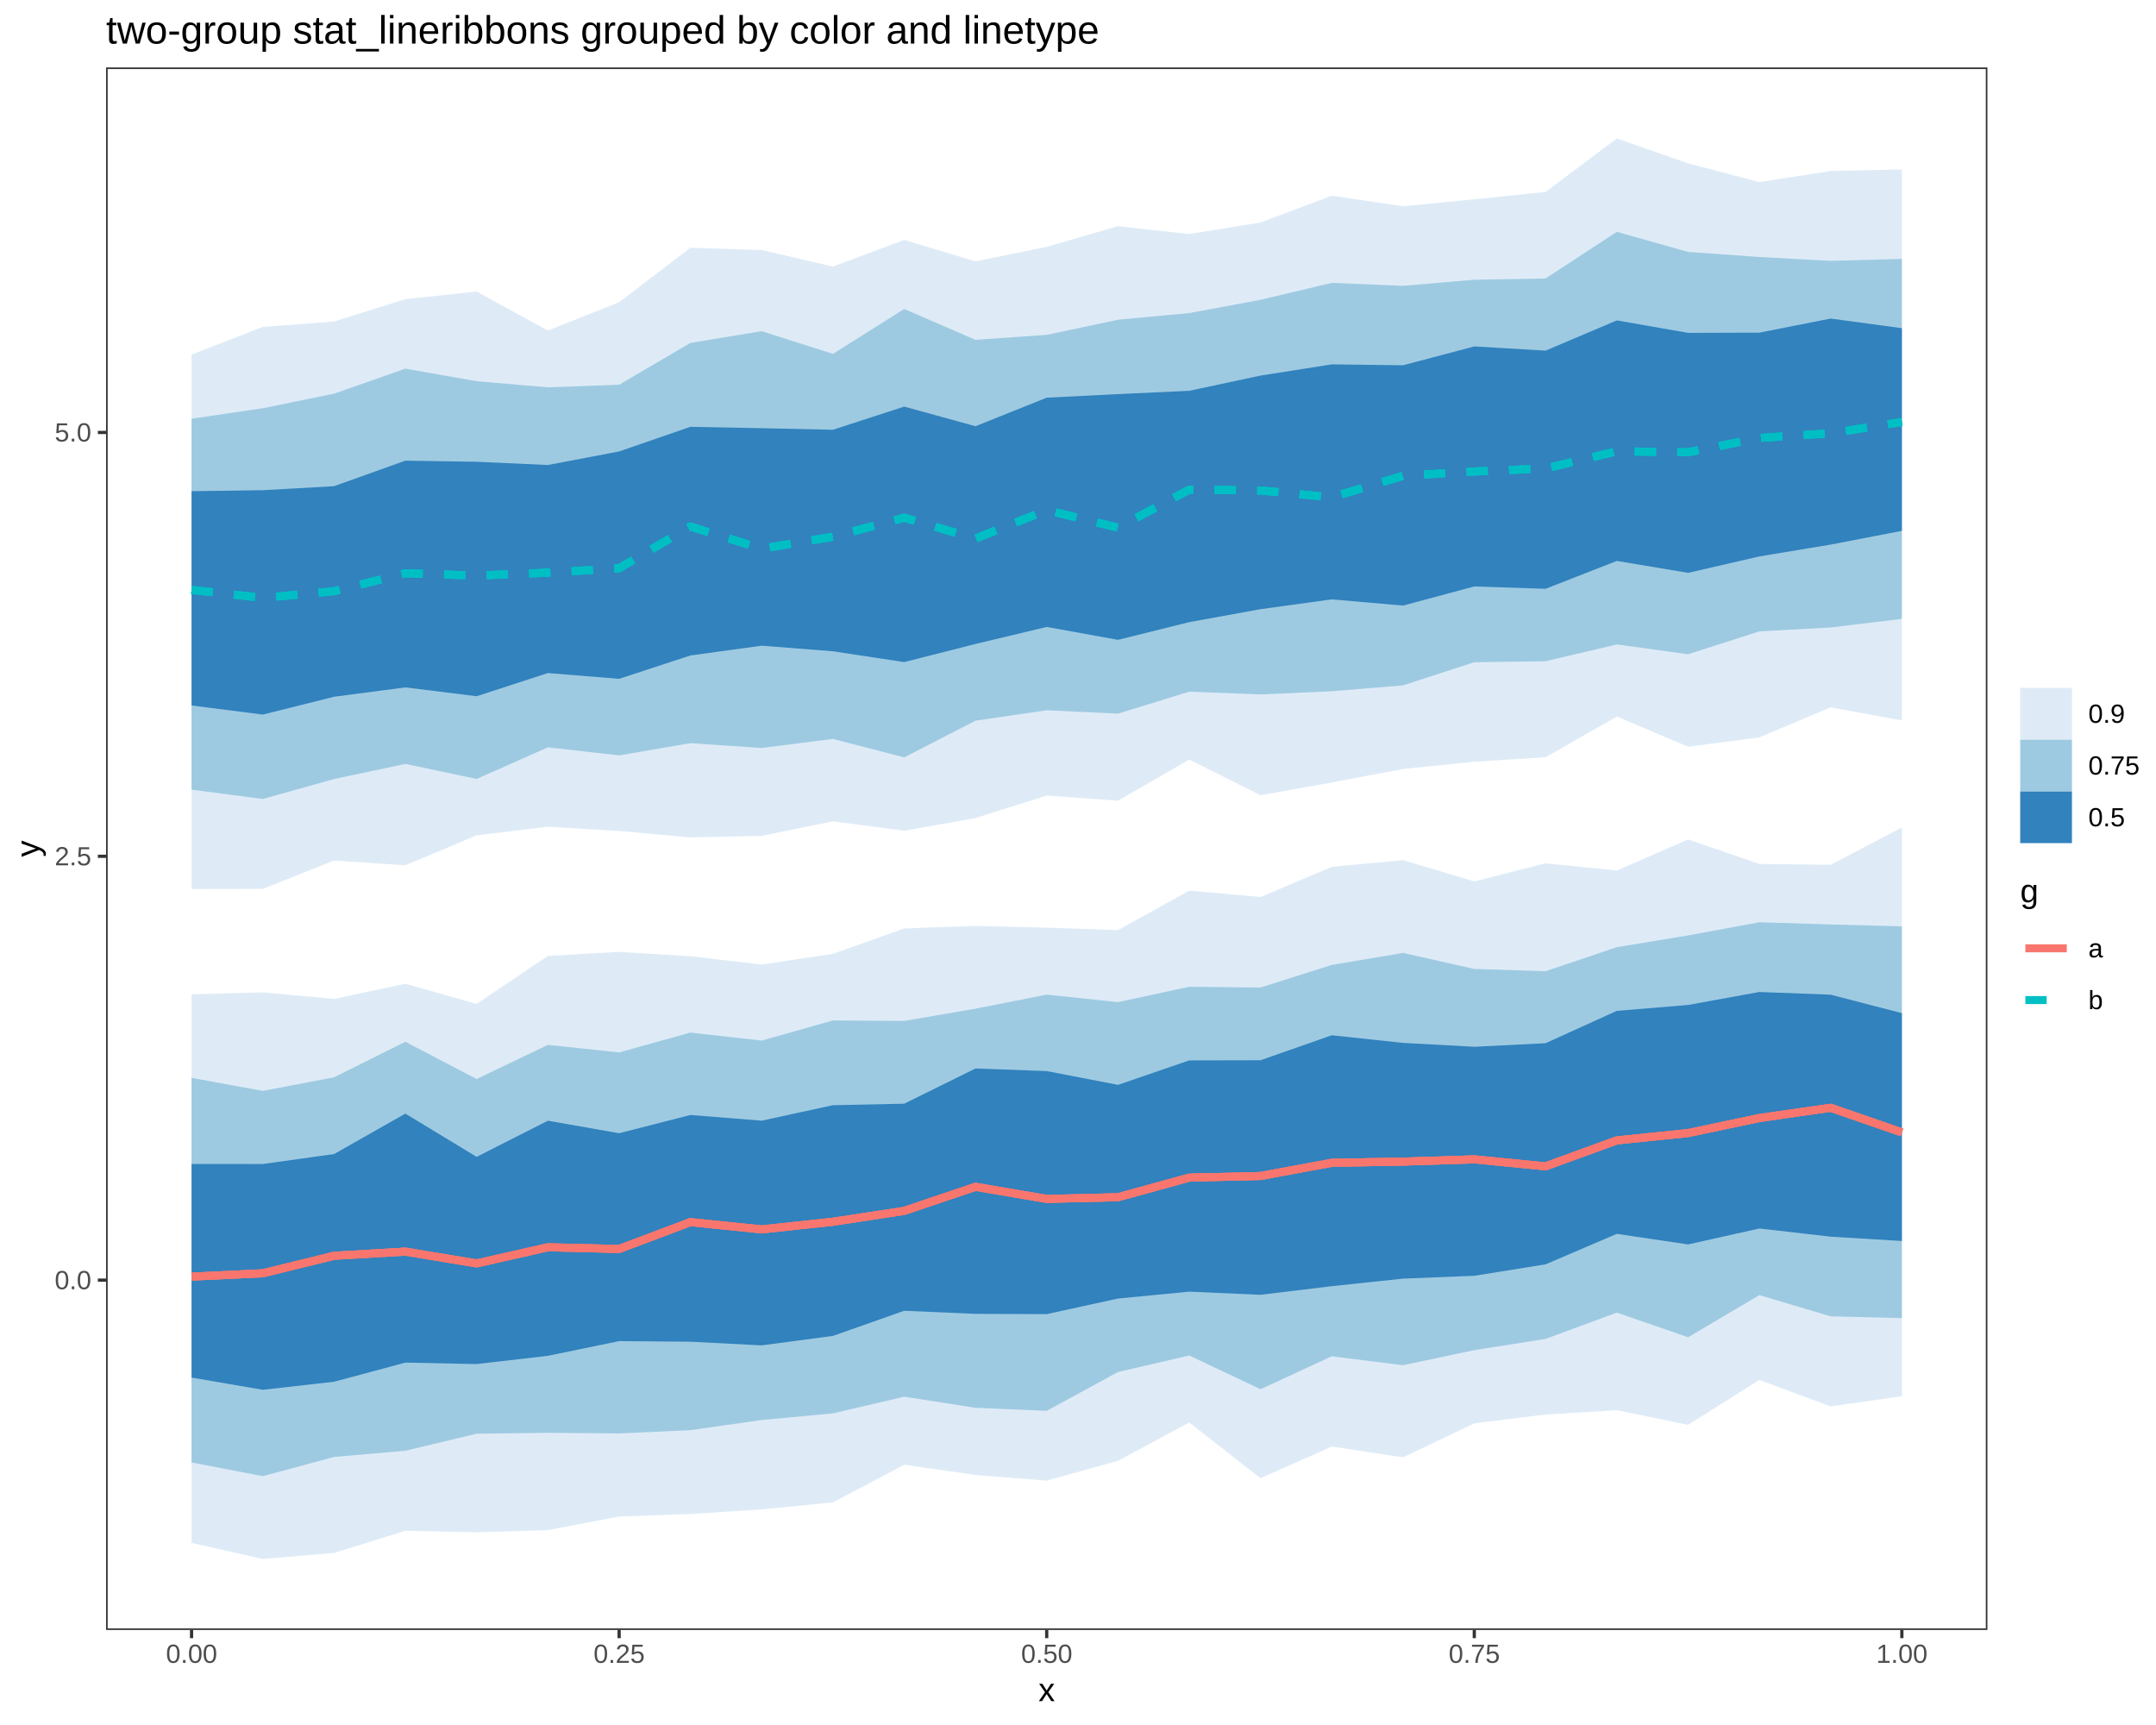
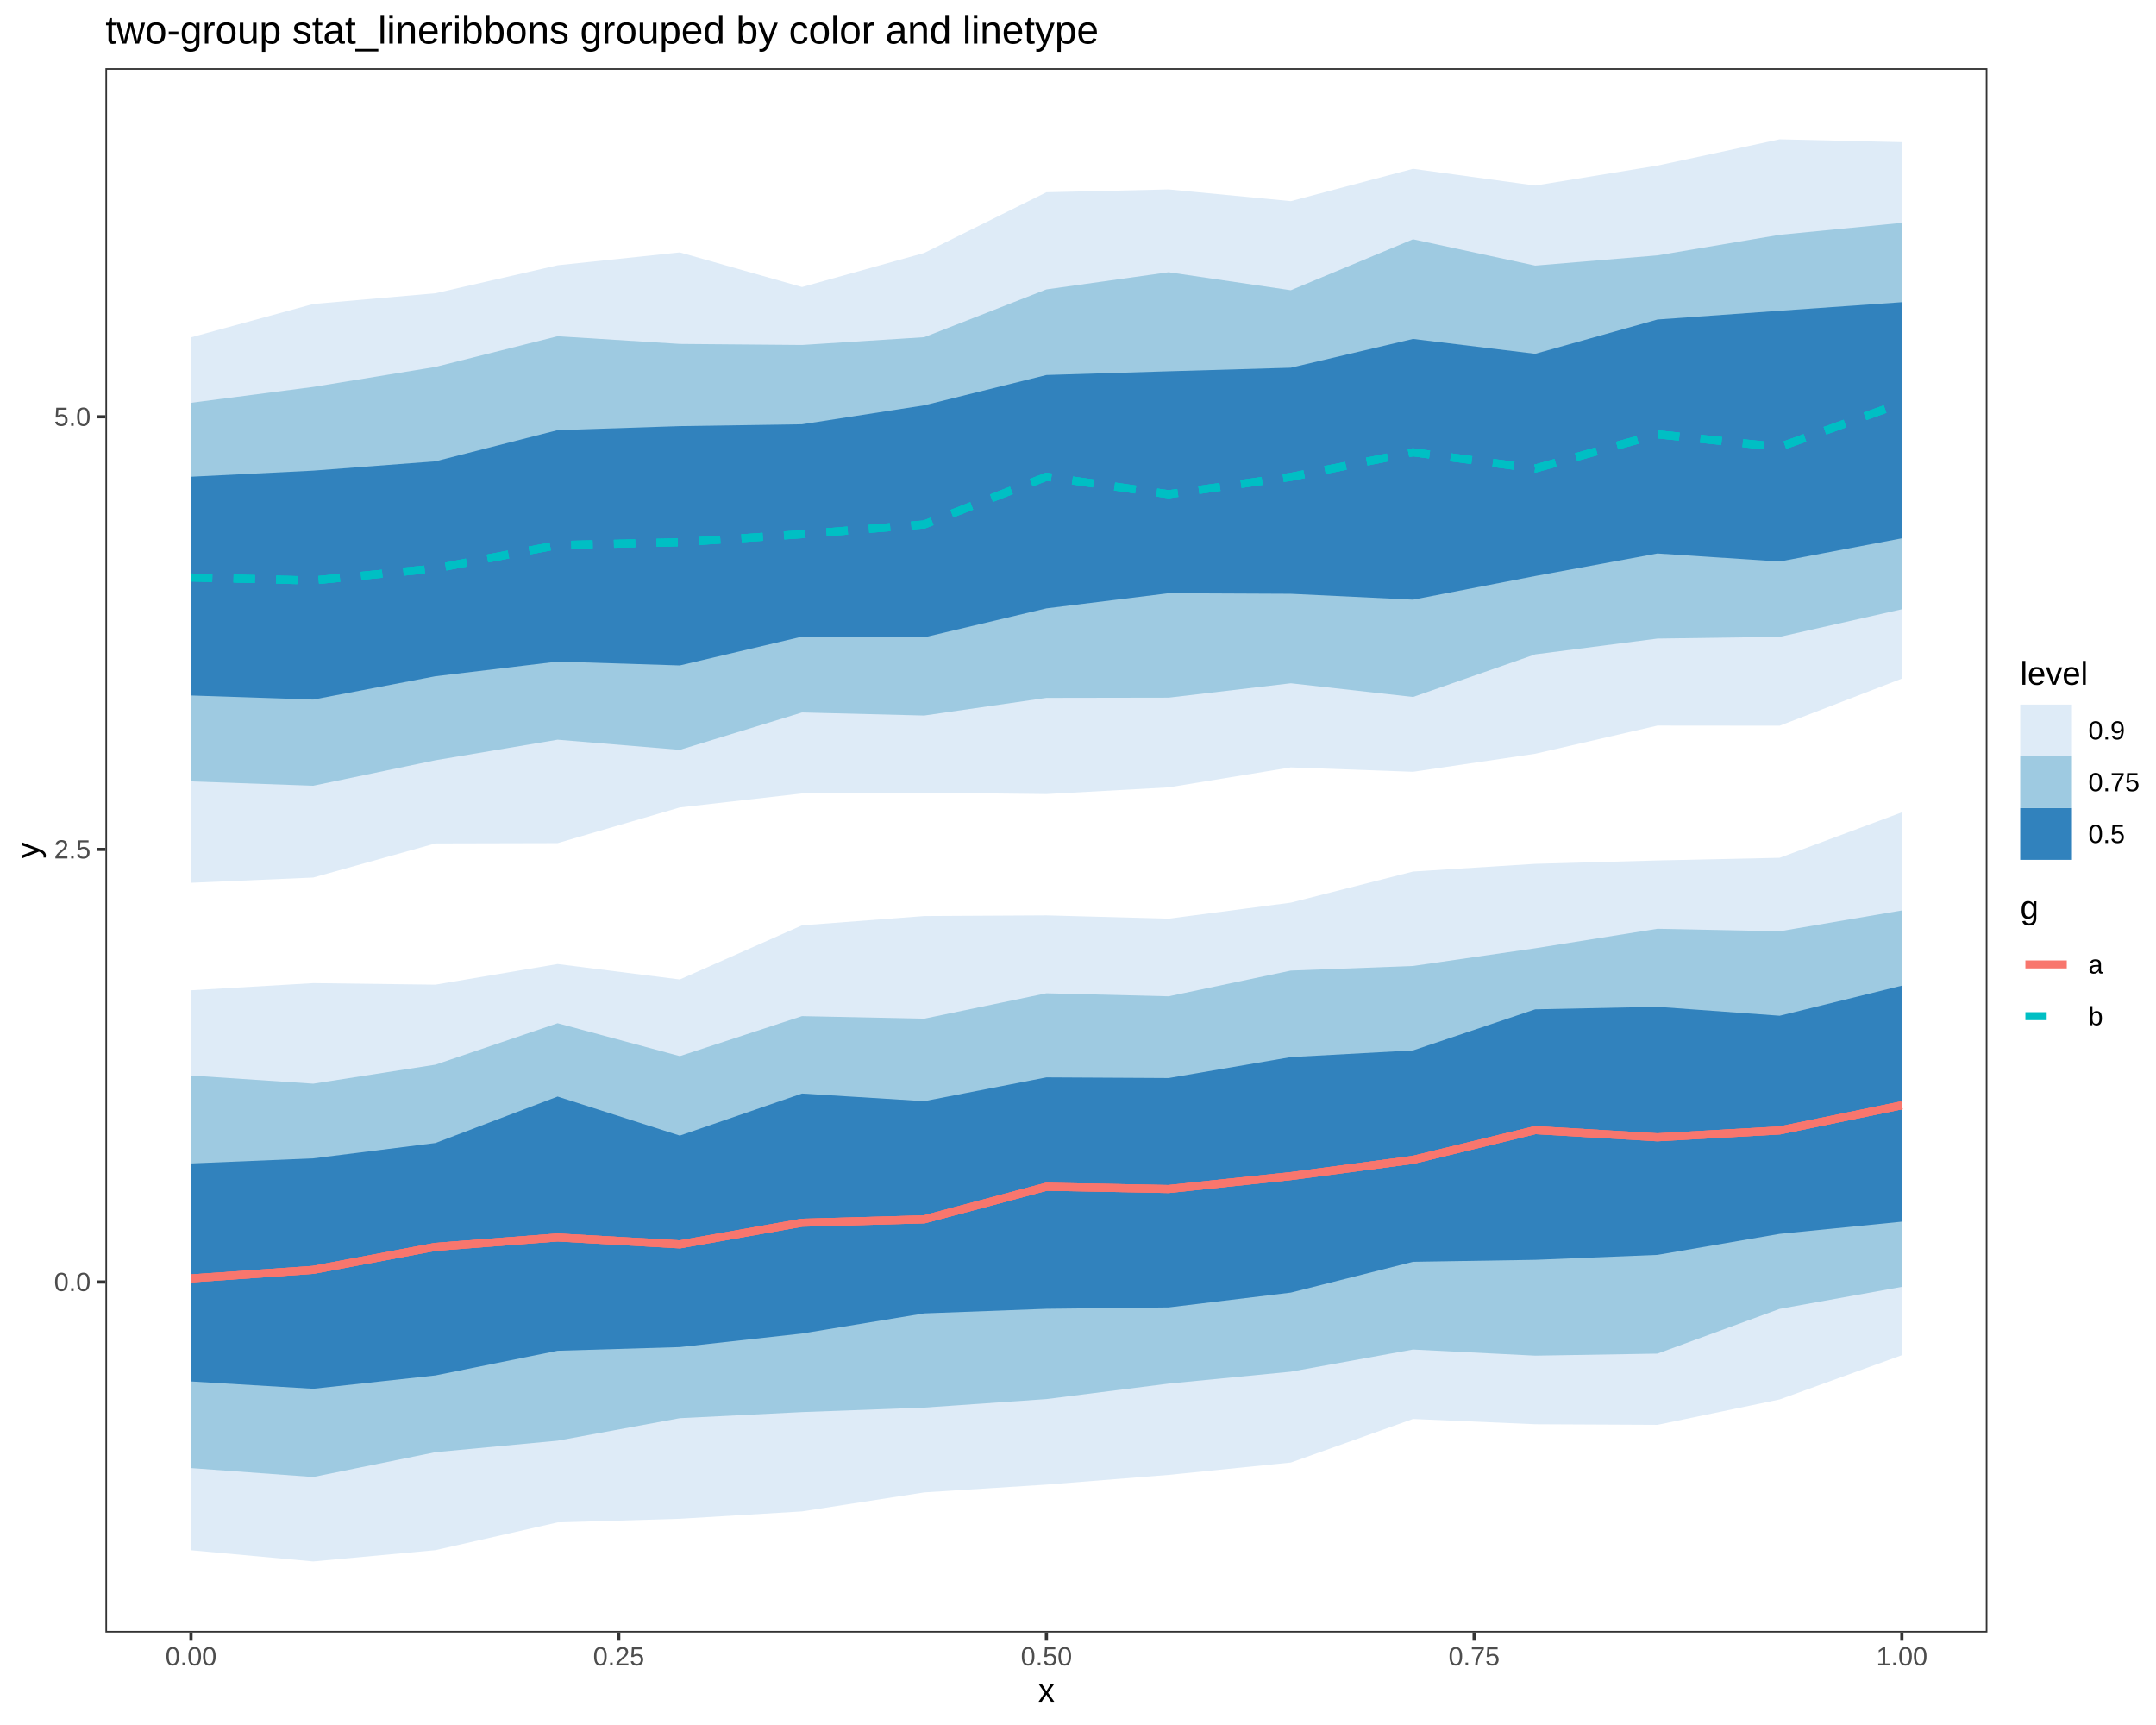
<svg xmlns="http://www.w3.org/2000/svg" viewBox="0 0 720.00 576.00">
  <defs>
    <style type="text/css">
    line, polyline, polygon, path, rect, circle {
      fill: none;
      stroke: #000000;
      stroke-linecap: round;
      stroke-linejoin: round;
      stroke-miterlimit: 10.00;
    }
  </style>
  </defs>
  <rect width="100%" height="100%" style="stroke: none; fill: #FFFFFF;" />
  <rect x="0.00" y="0.00" width="720.00" height="576.00" style="stroke-width: 1.07; stroke: #FFFFFF; fill: #FFFFFF;" />
  <defs>
-     <clipPath id="cpMzUuNDJ8NjYzLjY5fDU0NC4yN3wyMi41Mg==">
-       <rect x="35.42" y="22.52" width="628.28" height="521.75" />
+     <clipPath id="cpMzUuMjF8NjYzLjY5fDU0NS4xM3wyMi43Nw==">
+       <rect x="35.21" y="22.77" width="628.48" height="522.36" />
    </clipPath>
  </defs>
-   <rect x="35.42" y="22.52" width="628.28" height="521.75" style="stroke-width: 1.07; stroke: none; fill: #FFFFFF;" clip-path="url(#cpMzUuNDJ8NjYzLjY5fDU0NC4yN3wyMi41Mg==)" />
-   <polygon points="63.97,118.40 87.77,109.17 111.57,107.36 135.37,99.89 159.17,97.36 182.97,110.37 206.76,100.90 230.56,82.73 254.36,83.48 278.16,89.01 301.96,80.11 325.76,87.28 349.55,82.43 373.35,75.52 397.15,78.14 420.95,74.30 444.75,65.35 468.55,68.88 492.34,66.53 516.14,64.09 539.94,46.24 563.74,54.54 587.54,60.81 611.34,57.10 635.13,56.58 635.13,240.56 611.34,236.20 587.54,246.23 563.74,249.35 539.94,239.25 516.14,252.86 492.34,254.35 468.55,256.78 444.75,261.28 420.95,265.54 397.15,253.64 373.35,267.37 349.55,265.64 325.76,273.17 301.96,277.39 278.16,274.25 254.36,279.10 230.56,279.62 206.76,277.49 182.97,276.05 159.17,278.93 135.37,288.93 111.57,287.34 87.77,296.81 63.97,296.85 " style="stroke-width: nan; stroke: none; stroke-dasharray: 2.00,2.00; fill: #DEEBF7;" clip-path="url(#cpMzUuNDJ8NjYzLjY5fDU0NC4yN3wyMi41Mg==)" />
-   <polygon points="63.97,332.02 87.77,331.36 111.57,333.55 135.37,328.48 159.17,335.22 182.97,319.19 206.76,317.84 230.56,319.30 254.36,322.07 278.16,318.50 301.96,310.02 325.76,309.17 349.55,309.75 373.35,310.57 397.15,297.39 420.95,299.53 444.75,289.45 468.55,287.20 492.34,294.32 516.14,288.27 539.94,290.67 563.74,280.31 587.54,288.49 611.34,288.77 635.13,276.31 635.13,466.20 611.34,469.62 587.54,460.77 563.74,475.76 539.94,470.89 516.14,472.32 492.34,475.28 468.55,486.62 444.75,483.03 420.95,493.60 397.15,474.98 373.35,487.78 349.55,494.40 325.76,492.52 301.96,489.10 278.16,501.67 254.36,504.02 230.56,505.53 206.76,506.39 182.97,510.92 159.17,511.65 135.37,511.15 111.57,518.54 87.77,520.56 63.97,515.20 " style="stroke-width: nan; stroke: none; fill: #DEEBF7;" clip-path="url(#cpMzUuNDJ8NjYzLjY5fDU0NC4yN3wyMi41Mg==)" />
-   <polygon points="63.97,139.82 87.77,136.31 111.57,131.45 135.37,123.09 159.17,127.29 182.97,129.33 206.76,128.46 230.56,114.51 254.36,110.58 278.16,118.15 301.96,103.17 325.76,113.47 349.55,111.81 373.35,106.76 397.15,104.54 420.95,100.11 444.75,94.45 468.55,95.44 492.34,93.41 516.14,92.99 539.94,77.41 563.74,84.12 587.54,85.81 611.34,87.10 635.13,86.44 635.13,206.65 611.34,209.53 587.54,210.82 563.74,218.47 539.94,215.19 516.14,220.80 492.34,221.12 468.55,228.86 444.75,230.82 420.95,231.88 397.15,230.96 373.35,238.30 349.55,237.17 325.76,240.65 301.96,252.90 278.16,246.74 254.36,249.76 230.56,248.15 206.76,252.24 182.97,249.55 159.17,260.10 135.37,255.08 111.57,260.13 87.77,266.79 63.97,263.68 " style="stroke-width: nan; stroke: none; stroke-dasharray: 2.00,2.00; fill: #9ECAE1;" clip-path="url(#cpMzUuNDJ8NjYzLjY5fDU0NC4yN3wyMi41Mg==)" />
-   <polygon points="63.97,359.91 87.77,364.26 111.57,359.72 135.37,347.85 159.17,360.30 182.97,348.90 206.76,351.41 230.56,344.79 254.36,347.46 278.16,340.74 301.96,340.90 325.76,336.81 349.55,332.11 373.35,334.62 397.15,329.49 420.95,329.74 444.75,322.20 468.55,318.19 492.34,323.54 516.14,324.30 539.94,316.27 563.74,312.35 587.54,307.95 611.34,308.68 635.13,309.33 635.13,440.14 611.34,439.54 587.54,432.46 563.74,446.53 539.94,438.30 516.14,447.09 492.34,450.83 468.55,455.86 444.75,452.89 420.95,463.88 397.15,452.62 373.35,458.14 349.55,471.10 325.76,470.08 301.96,466.38 278.16,471.95 254.36,474.16 230.56,477.55 206.76,478.64 182.97,478.43 159.17,478.74 135.37,484.42 111.57,486.49 87.77,492.92 63.97,488.33 " style="stroke-width: nan; stroke: none; fill: #9ECAE1;" clip-path="url(#cpMzUuNDJ8NjYzLjY5fDU0NC4yN3wyMi41Mg==)" />
-   <polygon points="63.97,388.66 87.77,388.68 111.57,385.35 135.37,371.85 159.17,386.29 182.97,374.22 206.76,378.40 230.56,372.31 254.36,374.21 278.16,369.04 301.96,368.54 325.76,356.78 349.55,357.65 373.35,362.25 397.15,354.08 420.95,354.03 444.75,345.69 468.55,348.24 492.34,349.53 516.14,348.34 539.94,337.54 563.74,335.57 587.54,331.24 611.34,332.14 635.13,338.30 635.13,414.38 611.34,412.94 587.54,410.21 563.74,415.53 539.94,412.00 516.14,422.18 492.34,426.00 468.55,426.95 444.75,429.47 420.95,432.35 397.15,431.30 373.35,433.60 349.55,438.80 325.76,438.72 301.96,437.68 278.16,446.08 254.36,449.24 230.56,448.01 206.76,447.82 182.97,452.72 159.17,455.48 135.37,454.99 111.57,461.38 87.77,464.07 63.97,459.99 " style="stroke-width: nan; stroke: none; fill: #3182BD;" clip-path="url(#cpMzUuNDJ8NjYzLjY5fDU0NC4yN3wyMi41Mg==)" />
-   <polygon points="63.97,164.01 87.77,163.69 111.57,162.34 135.37,153.82 159.17,154.19 182.97,155.27 206.76,150.75 230.56,142.52 254.36,142.98 278.16,143.50 301.96,135.77 325.76,142.32 349.55,132.79 373.35,131.60 397.15,130.49 420.95,125.41 444.75,121.67 468.55,121.97 492.34,115.68 516.14,117.08 539.94,106.99 563.74,111.15 587.54,111.08 611.34,106.37 635.13,109.59 635.13,177.26 611.34,181.85 587.54,185.80 563.74,191.28 539.94,187.30 516.14,196.61 492.34,195.82 468.55,202.21 444.75,200.14 420.95,203.41 397.15,207.74 373.35,213.65 349.55,209.34 325.76,215.03 301.96,221.08 278.16,217.47 254.36,215.60 230.56,218.87 206.76,226.67 182.97,224.74 159.17,232.48 135.37,229.53 111.57,232.65 87.77,238.60 63.97,235.57 " style="stroke-width: nan; stroke: none; stroke-dasharray: 2.00,2.00; fill: #3182BD;" clip-path="url(#cpMzUuNDJ8NjYzLjY5fDU0NC4yN3wyMi41Mg==)" />
-   <polyline points="63.97,196.97 87.77,199.64 111.57,197.41 135.37,191.42 159.17,192.19 182.97,191.23 206.76,189.74 230.56,175.82 254.36,183.21 278.16,179.22 301.96,172.86 325.76,179.85 349.55,170.35 373.35,176.19 397.15,163.50 420.95,163.79 444.75,166.05 468.55,158.88 492.34,157.44 516.14,156.44 539.94,150.69 563.74,151.03 587.54,146.24 611.34,144.69 635.13,140.91 " style="stroke-width: 2.67; stroke: #00BFC4; stroke-dasharray: 7.11,7.11; stroke-linecap: butt;" clip-path="url(#cpMzUuNDJ8NjYzLjY5fDU0NC4yN3wyMi41Mg==)" />
-   <polyline points="63.97,426.28 87.77,425.16 111.57,419.32 135.37,417.93 159.17,421.87 182.97,416.48 206.76,417.05 230.56,408.08 254.36,410.51 278.16,407.96 301.96,404.33 325.76,396.29 349.55,400.33 373.35,399.77 397.15,393.23 420.95,392.68 444.75,388.28 468.55,387.87 492.34,387.12 516.14,389.46 539.94,380.79 563.74,378.35 587.54,373.32 611.34,369.90 635.13,378.13 " style="stroke-width: 2.67; stroke: #F8766D; stroke-linecap: butt;" clip-path="url(#cpMzUuNDJ8NjYzLjY5fDU0NC4yN3wyMi41Mg==)" />
-   <polyline points="63.97,196.97 87.77,199.64 111.57,197.41 135.37,191.42 159.17,192.19 182.97,191.23 206.76,189.74 230.56,175.82 254.36,183.21 278.16,179.22 301.96,172.86 325.76,179.85 349.55,170.35 373.35,176.19 397.15,163.50 420.95,163.79 444.75,166.05 468.55,158.88 492.34,157.44 516.14,156.44 539.94,150.69 563.74,151.03 587.54,146.24 611.34,144.69 635.13,140.91 " style="stroke-width: 2.67; stroke: #00BFC4; stroke-dasharray: 7.11,7.11; stroke-linecap: butt;" clip-path="url(#cpMzUuNDJ8NjYzLjY5fDU0NC4yN3wyMi41Mg==)" />
-   <polyline points="63.97,426.28 87.77,425.16 111.57,419.32 135.37,417.93 159.17,421.87 182.97,416.48 206.76,417.05 230.56,408.08 254.36,410.51 278.16,407.96 301.96,404.33 325.76,396.29 349.55,400.33 373.35,399.77 397.15,393.23 420.95,392.68 444.75,388.28 468.55,387.87 492.34,387.12 516.14,389.46 539.94,380.79 563.74,378.35 587.54,373.32 611.34,369.90 635.13,378.13 " style="stroke-width: 2.67; stroke: #F8766D; stroke-linecap: butt;" clip-path="url(#cpMzUuNDJ8NjYzLjY5fDU0NC4yN3wyMi41Mg==)" />
-   <polyline points="63.97,196.97 87.77,199.64 111.57,197.41 135.37,191.42 159.17,192.19 182.97,191.23 206.76,189.74 230.56,175.82 254.36,183.21 278.16,179.22 301.96,172.86 325.76,179.85 349.55,170.35 373.35,176.19 397.15,163.50 420.95,163.79 444.75,166.05 468.55,158.88 492.34,157.44 516.14,156.44 539.94,150.69 563.74,151.03 587.54,146.24 611.34,144.69 635.13,140.91 " style="stroke-width: 2.67; stroke: #00BFC4; stroke-dasharray: 7.11,7.11; stroke-linecap: butt;" clip-path="url(#cpMzUuNDJ8NjYzLjY5fDU0NC4yN3wyMi41Mg==)" />
-   <polyline points="63.97,426.28 87.77,425.16 111.57,419.32 135.37,417.93 159.17,421.87 182.97,416.48 206.76,417.05 230.56,408.08 254.36,410.51 278.16,407.96 301.96,404.33 325.76,396.29 349.55,400.33 373.35,399.77 397.15,393.23 420.95,392.68 444.75,388.28 468.55,387.87 492.34,387.12 516.14,389.46 539.94,380.79 563.74,378.35 587.54,373.32 611.34,369.90 635.13,378.13 " style="stroke-width: 2.67; stroke: #F8766D; stroke-linecap: butt;" clip-path="url(#cpMzUuNDJ8NjYzLjY5fDU0NC4yN3wyMi41Mg==)" />
-   <rect x="35.42" y="22.52" width="628.28" height="521.75" style="stroke-width: 1.07; stroke: #333333;" clip-path="url(#cpMzUuNDJ8NjYzLjY5fDU0NC4yN3wyMi41Mg==)" />
+   <rect x="35.21" y="22.77" width="628.48" height="522.36" style="stroke-width: 1.07; stroke: none; fill: #FFFFFF;" clip-path="url(#cpMzUuMjF8NjYzLjY5fDU0NS4xM3wyMi43Nw==)" />
+   <polygon points="63.78,112.64 104.59,101.50 145.40,97.92 186.21,88.58 227.02,84.28 267.83,95.84 308.64,84.46 349.45,64.19 390.26,63.24 431.07,67.16 471.88,56.36 512.69,61.95 553.50,55.29 594.32,46.52 635.13,47.47 635.13,226.60 594.32,242.33 553.50,242.29 512.69,251.69 471.88,257.71 431.07,256.24 390.26,262.91 349.45,265.15 308.64,264.69 267.83,264.95 227.02,269.61 186.21,281.53 145.40,281.63 104.59,293.02 63.78,294.78 " style="stroke-width: nan; stroke: none; stroke-dasharray: 2.00,2.00; fill: #DEEBF7;" clip-path="url(#cpMzUuMjF8NjYzLjY5fDU0NS4xM3wyMi43Nw==)" />
+   <polygon points="63.78,330.67 104.59,328.28 145.40,328.79 186.21,321.90 227.02,327.06 267.83,308.98 308.64,305.88 349.45,305.65 390.26,306.76 431.07,301.40 471.88,291.02 512.69,288.44 553.50,287.31 594.32,286.43 635.13,271.25 635.13,452.51 594.32,467.29 553.50,475.77 512.69,475.57 471.88,473.81 431.07,488.36 390.26,492.48 349.45,495.73 308.64,498.33 267.83,504.67 227.02,507.14 186.21,508.35 145.40,517.61 104.59,521.39 63.78,517.64 " style="stroke-width: nan; stroke: none; fill: #DEEBF7;" clip-path="url(#cpMzUuMjF8NjYzLjY5fDU0NS4xM3wyMi43Nw==)" />
+   <polygon points="63.78,134.50 104.59,129.20 145.40,122.52 186.21,112.27 227.02,114.84 267.83,115.19 308.64,112.59 349.45,96.63 390.26,90.90 431.07,96.91 471.88,79.90 512.69,88.69 553.50,85.27 594.32,78.40 635.13,74.41 635.13,203.44 594.32,212.66 553.50,213.23 512.69,218.50 471.88,232.73 431.07,228.15 390.26,232.96 349.45,233.03 308.64,238.93 267.83,237.90 227.02,250.39 186.21,246.99 145.40,253.86 104.59,262.37 63.78,260.92 " style="stroke-width: nan; stroke: none; stroke-dasharray: 2.00,2.00; fill: #9ECAE1;" clip-path="url(#cpMzUuMjF8NjYzLjY5fDU0NS4xM3wyMi43Nw==)" />
+   <polygon points="63.78,359.14 104.59,361.86 145.40,355.51 186.21,341.67 227.02,352.66 267.83,339.30 308.64,340.15 349.45,331.67 390.26,332.68 431.07,324.09 471.88,322.55 512.69,316.64 553.50,310.13 594.32,310.97 635.13,304.01 635.13,429.69 594.32,437.04 553.50,451.99 512.69,452.67 471.88,450.62 431.07,458.02 390.26,462.00 349.45,467.17 308.64,470.01 267.83,471.51 227.02,473.55 186.21,481.06 145.40,484.90 104.59,493.19 63.78,490.21 " style="stroke-width: nan; stroke: none; fill: #9ECAE1;" clip-path="url(#cpMzUuMjF8NjYzLjY5fDU0NS4xM3wyMi43Nw==)" />
+   <polygon points="63.78,159.19 104.59,157.15 145.40,154.04 186.21,143.63 227.02,142.29 267.83,141.67 308.64,135.34 349.45,125.22 390.26,123.97 431.07,122.78 471.88,113.17 512.69,118.14 553.50,106.69 594.32,103.76 635.13,100.90 635.13,179.75 594.32,187.50 553.50,184.82 512.69,192.34 471.88,200.24 431.07,198.28 390.26,198.09 349.45,203.14 308.64,212.82 267.83,212.58 227.02,222.20 186.21,220.91 145.40,225.81 104.59,233.60 63.78,232.23 " style="stroke-width: nan; stroke: none; stroke-dasharray: 2.00,2.00; fill: #3182BD;" clip-path="url(#cpMzUuMjF8NjYzLjY5fDU0NS4xM3wyMi43Nw==)" />
+   <polygon points="63.78,388.49 104.59,386.79 145.40,381.67 186.21,366.16 227.02,379.19 267.83,365.15 308.64,367.70 349.45,359.75 390.26,359.98 431.07,352.98 471.88,350.75 512.69,337.03 553.50,336.19 594.32,339.17 635.13,329.12 635.13,407.93 594.32,412.00 553.50,419.02 512.69,420.67 471.88,421.33 431.07,431.61 390.26,436.56 349.45,437.02 308.64,438.55 267.83,445.27 227.02,449.81 186.21,451.03 145.40,459.27 104.59,463.73 63.78,461.28 " style="stroke-width: nan; stroke: none; fill: #3182BD;" clip-path="url(#cpMzUuMjF8NjYzLjY5fDU0NS4xM3wyMi43Nw==)" />
+   <polyline points="63.78,192.83 104.59,193.84 145.40,189.84 186.21,182.01 227.02,181.07 267.83,178.38 308.64,175.13 349.45,159.20 390.26,165.03 431.07,159.24 471.88,151.03 512.69,156.45 553.50,145.02 594.32,149.26 635.13,134.59 " style="stroke-width: 2.67; stroke: #00BFC4; stroke-dasharray: 7.11,7.11; stroke-linecap: butt;" clip-path="url(#cpMzUuMjF8NjYzLjY5fDU0NS4xM3wyMi43Nw==)" />
+   <polyline points="63.78,426.88 104.59,424.02 145.40,416.34 186.21,413.20 227.02,415.51 267.83,408.28 308.64,407.15 349.45,396.27 390.26,397.03 431.07,392.71 471.88,387.29 512.69,377.36 553.50,379.76 594.32,377.47 635.13,369.07 " style="stroke-width: 2.67; stroke: #F8766D; stroke-linecap: butt;" clip-path="url(#cpMzUuMjF8NjYzLjY5fDU0NS4xM3wyMi43Nw==)" />
+   <polyline points="63.78,192.83 104.59,193.84 145.40,189.84 186.21,182.01 227.02,181.07 267.83,178.38 308.64,175.13 349.45,159.20 390.26,165.03 431.07,159.24 471.88,151.03 512.69,156.45 553.50,145.02 594.32,149.26 635.13,134.59 " style="stroke-width: 2.67; stroke: #00BFC4; stroke-dasharray: 7.11,7.11; stroke-linecap: butt;" clip-path="url(#cpMzUuMjF8NjYzLjY5fDU0NS4xM3wyMi43Nw==)" />
+   <polyline points="63.78,426.88 104.59,424.02 145.40,416.34 186.21,413.20 227.02,415.51 267.83,408.28 308.64,407.15 349.45,396.27 390.26,397.03 431.07,392.71 471.88,387.29 512.69,377.36 553.50,379.76 594.32,377.47 635.13,369.07 " style="stroke-width: 2.67; stroke: #F8766D; stroke-linecap: butt;" clip-path="url(#cpMzUuMjF8NjYzLjY5fDU0NS4xM3wyMi43Nw==)" />
+   <polyline points="63.78,192.83 104.59,193.84 145.40,189.84 186.21,182.01 227.02,181.07 267.83,178.38 308.64,175.13 349.45,159.20 390.26,165.03 431.07,159.24 471.88,151.03 512.69,156.45 553.50,145.02 594.32,149.26 635.13,134.59 " style="stroke-width: 2.67; stroke: #00BFC4; stroke-dasharray: 7.11,7.11; stroke-linecap: butt;" clip-path="url(#cpMzUuMjF8NjYzLjY5fDU0NS4xM3wyMi43Nw==)" />
+   <polyline points="63.78,426.88 104.59,424.02 145.40,416.34 186.21,413.20 227.02,415.51 267.83,408.28 308.64,407.15 349.45,396.27 390.26,397.03 431.07,392.71 471.88,387.29 512.69,377.36 553.50,379.76 594.32,377.47 635.13,369.07 " style="stroke-width: 2.67; stroke: #F8766D; stroke-linecap: butt;" clip-path="url(#cpMzUuMjF8NjYzLjY5fDU0NS4xM3wyMi43Nw==)" />
+   <rect x="35.21" y="22.77" width="628.48" height="522.36" style="stroke-width: 1.07; stroke: #333333;" clip-path="url(#cpMzUuMjF8NjYzLjY5fDU0NS4xM3wyMi43Nw==)" />
  <defs>
    <clipPath id="cpMC4wMHw3MjAuMDB8NTc2LjAwfDAuMDA=">
      <rect x="0.00" y="0.00" width="720.00" height="576.00" />
    </clipPath>
  </defs>
  <g clip-path="url(#cpMC4wMHw3MjAuMDB8NTc2LjAwfDAuMDA=)">
-     <text x="18.27" y="430.48" style="font-size: 8.80px; fill: #4D4D4D; font-family: Liberation Sans;" textLength="12.22px" lengthAdjust="spacingAndGlyphs">0.0</text>
+     <text x="18.06" y="431.10" style="font-size: 8.80px; fill: #4D4D4D; font-family: Liberation Sans;" textLength="12.22px" lengthAdjust="spacingAndGlyphs">0.0</text>
  </g>
  <g clip-path="url(#cpMC4wMHw3MjAuMDB8NTc2LjAwfDAuMDA=)">
-     <text x="18.27" y="288.95" style="font-size: 8.80px; fill: #4D4D4D; font-family: Liberation Sans;" textLength="12.22px" lengthAdjust="spacingAndGlyphs">2.5</text>
+     <text x="18.06" y="286.65" style="font-size: 8.80px; fill: #4D4D4D; font-family: Liberation Sans;" textLength="12.22px" lengthAdjust="spacingAndGlyphs">2.5</text>
  </g>
  <g clip-path="url(#cpMC4wMHw3MjAuMDB8NTc2LjAwfDAuMDA=)">
-     <text x="18.27" y="147.42" style="font-size: 8.80px; fill: #4D4D4D; font-family: Liberation Sans;" textLength="12.22px" lengthAdjust="spacingAndGlyphs">5.0</text>
+     <text x="18.06" y="142.20" style="font-size: 8.80px; fill: #4D4D4D; font-family: Liberation Sans;" textLength="12.22px" lengthAdjust="spacingAndGlyphs">5.0</text>
  </g>
-   <polyline points="32.68,427.45 35.42,427.45 " style="stroke-width: 1.07; stroke: #333333; stroke-linecap: butt;" clip-path="url(#cpMC4wMHw3MjAuMDB8NTc2LjAwfDAuMDA=)" />
-   <polyline points="32.68,285.93 35.42,285.93 " style="stroke-width: 1.07; stroke: #333333; stroke-linecap: butt;" clip-path="url(#cpMC4wMHw3MjAuMDB8NTc2LjAwfDAuMDA=)" />
-   <polyline points="32.68,144.40 35.42,144.40 " style="stroke-width: 1.07; stroke: #333333; stroke-linecap: butt;" clip-path="url(#cpMC4wMHw3MjAuMDB8NTc2LjAwfDAuMDA=)" />
-   <polyline points="63.97,547.01 63.97,544.27 " style="stroke-width: 1.07; stroke: #333333; stroke-linecap: butt;" clip-path="url(#cpMC4wMHw3MjAuMDB8NTc2LjAwfDAuMDA=)" />
-   <polyline points="206.76,547.01 206.76,544.27 " style="stroke-width: 1.07; stroke: #333333; stroke-linecap: butt;" clip-path="url(#cpMC4wMHw3MjAuMDB8NTc2LjAwfDAuMDA=)" />
-   <polyline points="349.55,547.01 349.55,544.27 " style="stroke-width: 1.07; stroke: #333333; stroke-linecap: butt;" clip-path="url(#cpMC4wMHw3MjAuMDB8NTc2LjAwfDAuMDA=)" />
-   <polyline points="492.34,547.01 492.34,544.27 " style="stroke-width: 1.07; stroke: #333333; stroke-linecap: butt;" clip-path="url(#cpMC4wMHw3MjAuMDB8NTc2LjAwfDAuMDA=)" />
-   <polyline points="635.13,547.01 635.13,544.27 " style="stroke-width: 1.07; stroke: #333333; stroke-linecap: butt;" clip-path="url(#cpMC4wMHw3MjAuMDB8NTc2LjAwfDAuMDA=)" />
+   <polyline points="32.47,428.08 35.21,428.08 " style="stroke-width: 1.07; stroke: #333333; stroke-linecap: butt;" clip-path="url(#cpMC4wMHw3MjAuMDB8NTc2LjAwfDAuMDA=)" />
+   <polyline points="32.47,283.63 35.21,283.63 " style="stroke-width: 1.07; stroke: #333333; stroke-linecap: butt;" clip-path="url(#cpMC4wMHw3MjAuMDB8NTc2LjAwfDAuMDA=)" />
+   <polyline points="32.47,139.17 35.21,139.17 " style="stroke-width: 1.07; stroke: #333333; stroke-linecap: butt;" clip-path="url(#cpMC4wMHw3MjAuMDB8NTc2LjAwfDAuMDA=)" />
+   <polyline points="63.78,547.87 63.78,545.13 " style="stroke-width: 1.07; stroke: #333333; stroke-linecap: butt;" clip-path="url(#cpMC4wMHw3MjAuMDB8NTc2LjAwfDAuMDA=)" />
+   <polyline points="206.62,547.87 206.62,545.13 " style="stroke-width: 1.07; stroke: #333333; stroke-linecap: butt;" clip-path="url(#cpMC4wMHw3MjAuMDB8NTc2LjAwfDAuMDA=)" />
+   <polyline points="349.45,547.87 349.45,545.13 " style="stroke-width: 1.07; stroke: #333333; stroke-linecap: butt;" clip-path="url(#cpMC4wMHw3MjAuMDB8NTc2LjAwfDAuMDA=)" />
+   <polyline points="492.29,547.87 492.29,545.13 " style="stroke-width: 1.07; stroke: #333333; stroke-linecap: butt;" clip-path="url(#cpMC4wMHw3MjAuMDB8NTc2LjAwfDAuMDA=)" />
+   <polyline points="635.13,547.87 635.13,545.13 " style="stroke-width: 1.07; stroke: #333333; stroke-linecap: butt;" clip-path="url(#cpMC4wMHw3MjAuMDB8NTc2LjAwfDAuMDA=)" />
  <g clip-path="url(#cpMC4wMHw3MjAuMDB8NTc2LjAwfDAuMDA=)">
-     <text x="55.42" y="555.25" style="font-size: 8.80px; fill: #4D4D4D; font-family: Liberation Sans;" textLength="17.11px" lengthAdjust="spacingAndGlyphs">0.00</text>
+     <text x="55.23" y="556.11" style="font-size: 8.80px; fill: #4D4D4D; font-family: Liberation Sans;" textLength="17.11px" lengthAdjust="spacingAndGlyphs">0.00</text>
  </g>
  <g clip-path="url(#cpMC4wMHw3MjAuMDB8NTc2LjAwfDAuMDA=)">
-     <text x="198.21" y="555.25" style="font-size: 8.80px; fill: #4D4D4D; font-family: Liberation Sans;" textLength="17.11px" lengthAdjust="spacingAndGlyphs">0.25</text>
+     <text x="198.06" y="556.11" style="font-size: 8.80px; fill: #4D4D4D; font-family: Liberation Sans;" textLength="17.11px" lengthAdjust="spacingAndGlyphs">0.25</text>
  </g>
  <g clip-path="url(#cpMC4wMHw3MjAuMDB8NTc2LjAwfDAuMDA=)">
-     <text x="341.00" y="555.25" style="font-size: 8.80px; fill: #4D4D4D; font-family: Liberation Sans;" textLength="17.11px" lengthAdjust="spacingAndGlyphs">0.50</text>
+     <text x="340.90" y="556.11" style="font-size: 8.80px; fill: #4D4D4D; font-family: Liberation Sans;" textLength="17.11px" lengthAdjust="spacingAndGlyphs">0.50</text>
  </g>
  <g clip-path="url(#cpMC4wMHw3MjAuMDB8NTc2LjAwfDAuMDA=)">
-     <text x="483.79" y="555.25" style="font-size: 8.80px; fill: #4D4D4D; font-family: Liberation Sans;" textLength="17.11px" lengthAdjust="spacingAndGlyphs">0.75</text>
+     <text x="483.73" y="556.11" style="font-size: 8.80px; fill: #4D4D4D; font-family: Liberation Sans;" textLength="17.11px" lengthAdjust="spacingAndGlyphs">0.75</text>
  </g>
  <g clip-path="url(#cpMC4wMHw3MjAuMDB8NTc2LjAwfDAuMDA=)">
-     <text x="626.58" y="555.25" style="font-size: 8.80px; fill: #4D4D4D; font-family: Liberation Sans;" textLength="17.11px" lengthAdjust="spacingAndGlyphs">1.00</text>
+     <text x="626.57" y="556.11" style="font-size: 8.80px; fill: #4D4D4D; font-family: Liberation Sans;" textLength="17.11px" lengthAdjust="spacingAndGlyphs">1.00</text>
  </g>
  <g clip-path="url(#cpMC4wMHw3MjAuMDB8NTc2LjAwfDAuMDA=)">
-     <text x="346.80" y="568.04" style="font-size: 11.00px; font-family: Liberation Sans;" textLength="5.50px" lengthAdjust="spacingAndGlyphs">x</text>
+     <text x="346.70" y="568.24" style="font-size: 11.00px; font-family: Liberation Sans;" textLength="5.50px" lengthAdjust="spacingAndGlyphs">x</text>
  </g>
  <g clip-path="url(#cpMC4wMHw3MjAuMDB8NTc2LjAwfDAuMDA=)">
-     <text transform="translate(13.04,286.15) rotate(-90)" style="font-size: 11.00px; font-family: Liberation Sans;" textLength="5.50px" lengthAdjust="spacingAndGlyphs">y</text>
+     <text transform="translate(13.04,286.70) rotate(-90)" style="font-size: 11.00px; font-family: Liberation Sans;" textLength="5.50px" lengthAdjust="spacingAndGlyphs">y</text>
  </g>
-   <rect x="674.65" y="224.21" width="39.87" height="57.32" style="stroke-width: 1.07; stroke: none; fill: #FFFFFF;" clip-path="url(#cpMC4wMHw3MjAuMDB8NTc2LjAwfDAuMDA=)" />
-   <rect x="674.65" y="229.69" width="17.28" height="17.28" style="stroke-width: 1.07; stroke: none; fill: #FFFFFF;" clip-path="url(#cpMC4wMHw3MjAuMDB8NTc2LjAwfDAuMDA=)" />
-   <rect x="674.65" y="229.69" width="17.28" height="17.28" style="stroke-width: 0.75; stroke: none; fill: #DEEBF7;" clip-path="url(#cpMC4wMHw3MjAuMDB8NTc2LjAwfDAuMDA=)" />
-   <rect x="674.65" y="246.97" width="17.28" height="17.28" style="stroke-width: 1.07; stroke: none; fill: #FFFFFF;" clip-path="url(#cpMC4wMHw3MjAuMDB8NTc2LjAwfDAuMDA=)" />
-   <rect x="674.65" y="246.97" width="17.28" height="17.28" style="stroke-width: 0.75; stroke: none; fill: #9ECAE1;" clip-path="url(#cpMC4wMHw3MjAuMDB8NTc2LjAwfDAuMDA=)" />
-   <rect x="674.65" y="264.25" width="17.28" height="17.28" style="stroke-width: 1.07; stroke: none; fill: #FFFFFF;" clip-path="url(#cpMC4wMHw3MjAuMDB8NTc2LjAwfDAuMDA=)" />
-   <rect x="674.65" y="264.25" width="17.28" height="17.28" style="stroke-width: 0.75; stroke: none; fill: #3182BD;" clip-path="url(#cpMC4wMHw3MjAuMDB8NTc2LjAwfDAuMDA=)" />
+   <rect x="674.65" y="219.95" width="39.87" height="67.16" style="stroke-width: 1.07; stroke: none; fill: #FFFFFF;" clip-path="url(#cpMC4wMHw3MjAuMDB8NTc2LjAwfDAuMDA=)" />
  <g clip-path="url(#cpMC4wMHw3MjAuMDB8NTc2LjAwfDAuMDA=)">
-     <text x="697.41" y="241.36" style="font-size: 8.80px; font-family: Liberation Sans;" textLength="12.22px" lengthAdjust="spacingAndGlyphs">0.9</text>
+     <text x="674.65" y="228.65" style="font-size: 11.00px; font-family: Liberation Sans;" textLength="22.62px" lengthAdjust="spacingAndGlyphs">level</text>
+   </g>
+   <rect x="674.65" y="235.27" width="17.28" height="17.28" style="stroke-width: 1.07; stroke: none; fill: #FFFFFF;" clip-path="url(#cpMC4wMHw3MjAuMDB8NTc2LjAwfDAuMDA=)" />
+   <rect x="674.65" y="235.27" width="17.28" height="17.28" style="stroke-width: 0.75; stroke: none; fill: #DEEBF7;" clip-path="url(#cpMC4wMHw3MjAuMDB8NTc2LjAwfDAuMDA=)" />
+   <rect x="674.65" y="252.55" width="17.28" height="17.28" style="stroke-width: 1.07; stroke: none; fill: #FFFFFF;" clip-path="url(#cpMC4wMHw3MjAuMDB8NTc2LjAwfDAuMDA=)" />
+   <rect x="674.65" y="252.55" width="17.28" height="17.28" style="stroke-width: 0.75; stroke: none; fill: #9ECAE1;" clip-path="url(#cpMC4wMHw3MjAuMDB8NTc2LjAwfDAuMDA=)" />
+   <rect x="674.65" y="269.83" width="17.28" height="17.28" style="stroke-width: 1.07; stroke: none; fill: #FFFFFF;" clip-path="url(#cpMC4wMHw3MjAuMDB8NTc2LjAwfDAuMDA=)" />
+   <rect x="674.65" y="269.83" width="17.28" height="17.28" style="stroke-width: 0.75; stroke: none; fill: #3182BD;" clip-path="url(#cpMC4wMHw3MjAuMDB8NTc2LjAwfDAuMDA=)" />
+   <g clip-path="url(#cpMC4wMHw3MjAuMDB8NTc2LjAwfDAuMDA=)">
+     <text x="697.41" y="246.93" style="font-size: 8.80px; font-family: Liberation Sans;" textLength="12.22px" lengthAdjust="spacingAndGlyphs">0.9</text>
  </g>
  <g clip-path="url(#cpMC4wMHw3MjAuMDB8NTc2LjAwfDAuMDA=)">
-     <text x="697.41" y="258.64" style="font-size: 8.80px; font-family: Liberation Sans;" textLength="17.11px" lengthAdjust="spacingAndGlyphs">0.75</text>
+     <text x="697.41" y="264.21" style="font-size: 8.80px; font-family: Liberation Sans;" textLength="17.11px" lengthAdjust="spacingAndGlyphs">0.75</text>
  </g>
  <g clip-path="url(#cpMC4wMHw3MjAuMDB8NTc2LjAwfDAuMDA=)">
-     <text x="697.41" y="275.92" style="font-size: 8.80px; font-family: Liberation Sans;" textLength="12.22px" lengthAdjust="spacingAndGlyphs">0.5</text>
+     <text x="697.41" y="281.49" style="font-size: 8.80px; font-family: Liberation Sans;" textLength="12.22px" lengthAdjust="spacingAndGlyphs">0.5</text>
  </g>
-   <rect x="674.65" y="292.49" width="27.65" height="50.09" style="stroke-width: 1.07; stroke: none; fill: #FFFFFF;" clip-path="url(#cpMC4wMHw3MjAuMDB8NTc2LjAwfDAuMDA=)" />
+   <rect x="674.65" y="298.07" width="27.65" height="49.88" style="stroke-width: 1.07; stroke: none; fill: #FFFFFF;" clip-path="url(#cpMC4wMHw3MjAuMDB8NTc2LjAwfDAuMDA=)" />
  <g clip-path="url(#cpMC4wMHw3MjAuMDB8NTc2LjAwfDAuMDA=)">
-     <text x="674.65" y="301.30" style="font-size: 11.00px; font-family: Liberation Sans;" textLength="6.12px" lengthAdjust="spacingAndGlyphs">g</text>
+     <text x="674.65" y="306.77" style="font-size: 11.00px; font-family: Liberation Sans;" textLength="6.12px" lengthAdjust="spacingAndGlyphs">g</text>
  </g>
-   <rect x="674.65" y="308.02" width="17.28" height="17.28" style="stroke-width: 1.07; stroke: none; fill: #FFFFFF;" clip-path="url(#cpMC4wMHw3MjAuMDB8NTc2LjAwfDAuMDA=)" />
-   <line x1="676.38" y1="316.66" x2="690.20" y2="316.66" style="stroke-width: 2.67; stroke: #F8766D; stroke-linecap: butt;" clip-path="url(#cpMC4wMHw3MjAuMDB8NTc2LjAwfDAuMDA=)" />
-   <rect x="674.65" y="325.30" width="17.28" height="17.28" style="stroke-width: 1.07; stroke: none; fill: #FFFFFF;" clip-path="url(#cpMC4wMHw3MjAuMDB8NTc2LjAwfDAuMDA=)" />
-   <line x1="676.38" y1="333.94" x2="690.20" y2="333.94" style="stroke-width: 2.67; stroke: #00BFC4; stroke-dasharray: 7.11,7.11; stroke-linecap: butt;" clip-path="url(#cpMC4wMHw3MjAuMDB8NTc2LjAwfDAuMDA=)" />
+   <rect x="674.65" y="313.39" width="17.28" height="17.28" style="stroke-width: 1.07; stroke: none; fill: #FFFFFF;" clip-path="url(#cpMC4wMHw3MjAuMDB8NTc2LjAwfDAuMDA=)" />
+   <line x1="676.38" y1="322.03" x2="690.20" y2="322.03" style="stroke-width: 2.67; stroke: #F8766D; stroke-linecap: butt;" clip-path="url(#cpMC4wMHw3MjAuMDB8NTc2LjAwfDAuMDA=)" />
+   <rect x="674.65" y="330.67" width="17.28" height="17.28" style="stroke-width: 1.07; stroke: none; fill: #FFFFFF;" clip-path="url(#cpMC4wMHw3MjAuMDB8NTc2LjAwfDAuMDA=)" />
+   <line x1="676.38" y1="339.31" x2="690.20" y2="339.31" style="stroke-width: 2.67; stroke: #00BFC4; stroke-dasharray: 7.11,7.11; stroke-linecap: butt;" clip-path="url(#cpMC4wMHw3MjAuMDB8NTc2LjAwfDAuMDA=)" />
  <g clip-path="url(#cpMC4wMHw3MjAuMDB8NTc2LjAwfDAuMDA=)">
-     <text x="697.41" y="319.68" style="font-size: 8.80px; font-family: Liberation Sans;" textLength="4.89px" lengthAdjust="spacingAndGlyphs">a</text>
+     <text x="697.41" y="325.06" style="font-size: 8.80px; font-family: Liberation Sans;" textLength="4.89px" lengthAdjust="spacingAndGlyphs">a</text>
  </g>
  <g clip-path="url(#cpMC4wMHw3MjAuMDB8NTc2LjAwfDAuMDA=)">
-     <text x="697.41" y="336.96" style="font-size: 8.80px; font-family: Liberation Sans;" textLength="4.89px" lengthAdjust="spacingAndGlyphs">b</text>
+     <text x="697.41" y="342.34" style="font-size: 8.80px; font-family: Liberation Sans;" textLength="4.89px" lengthAdjust="spacingAndGlyphs">b</text>
  </g>
  <g clip-path="url(#cpMC4wMHw3MjAuMDB8NTc2LjAwfDAuMDA=)">
-     <text x="35.42" y="14.56" style="font-size: 13.20px; font-family: Liberation Sans;" textLength="331.16px" lengthAdjust="spacingAndGlyphs">two-group stat_lineribbons grouped by color and linetype</text>
+     <text x="35.21" y="14.56" style="font-size: 13.20px; font-family: Liberation Sans;" textLength="331.16px" lengthAdjust="spacingAndGlyphs">two-group stat_lineribbons grouped by color and linetype</text>
  </g>
</svg>
